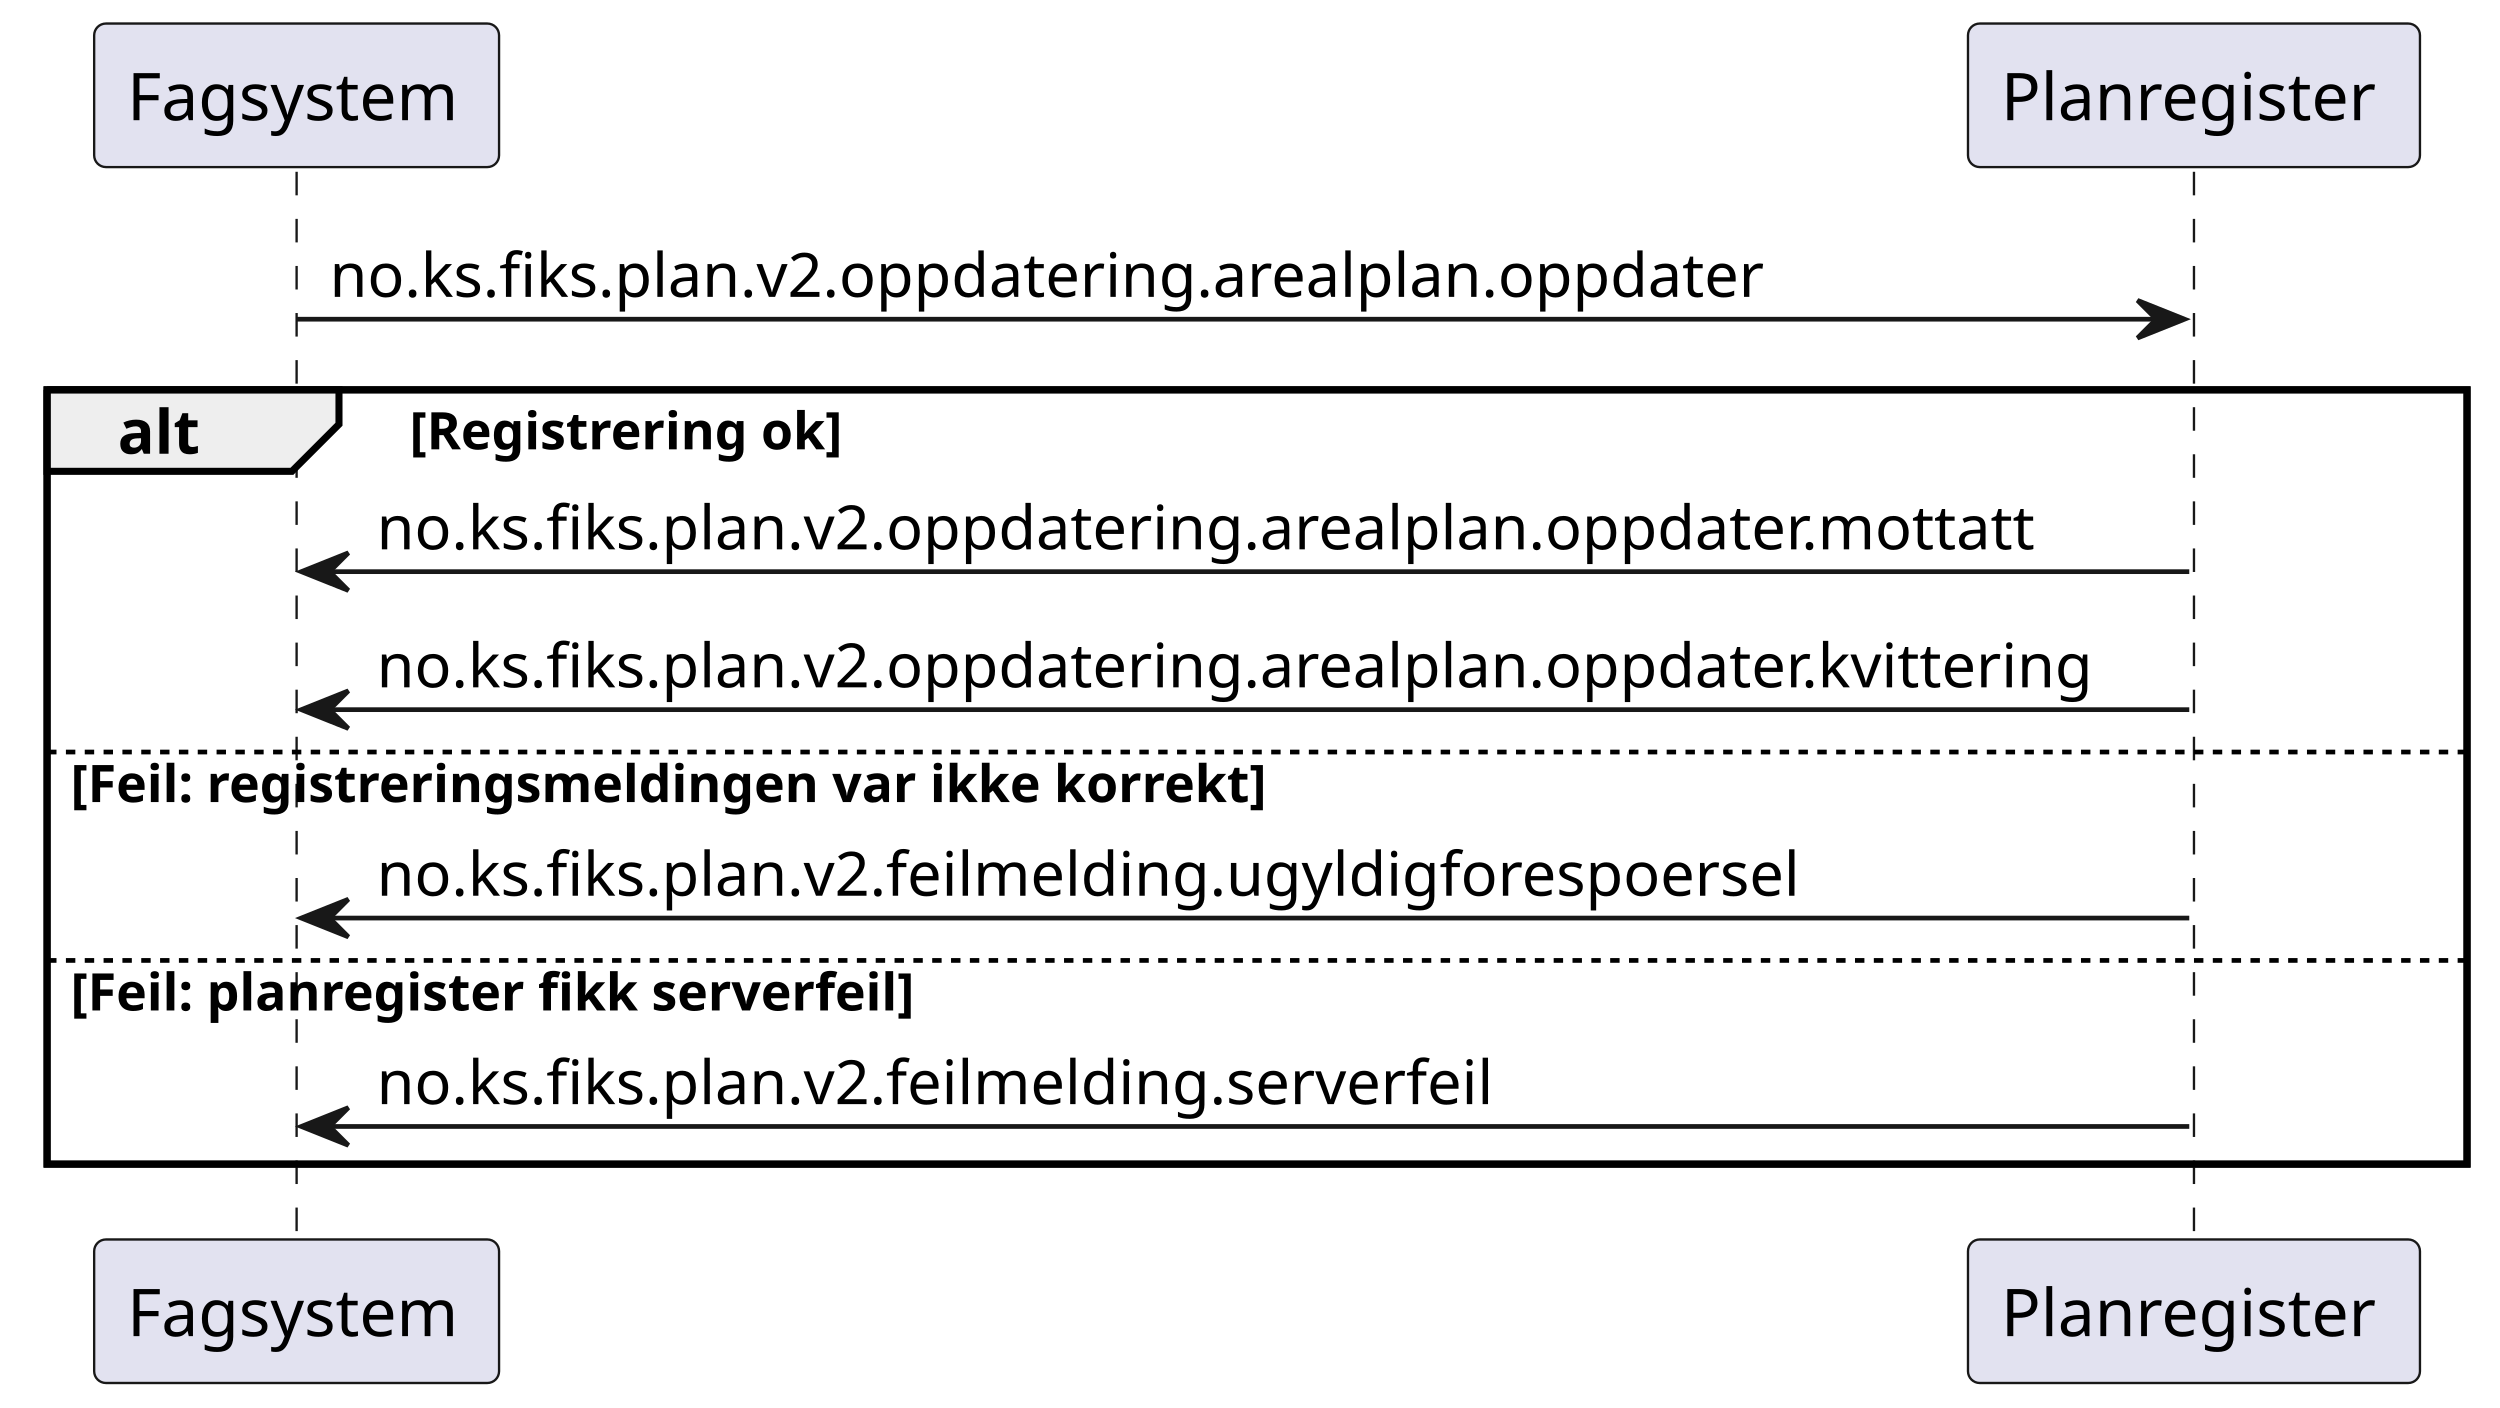
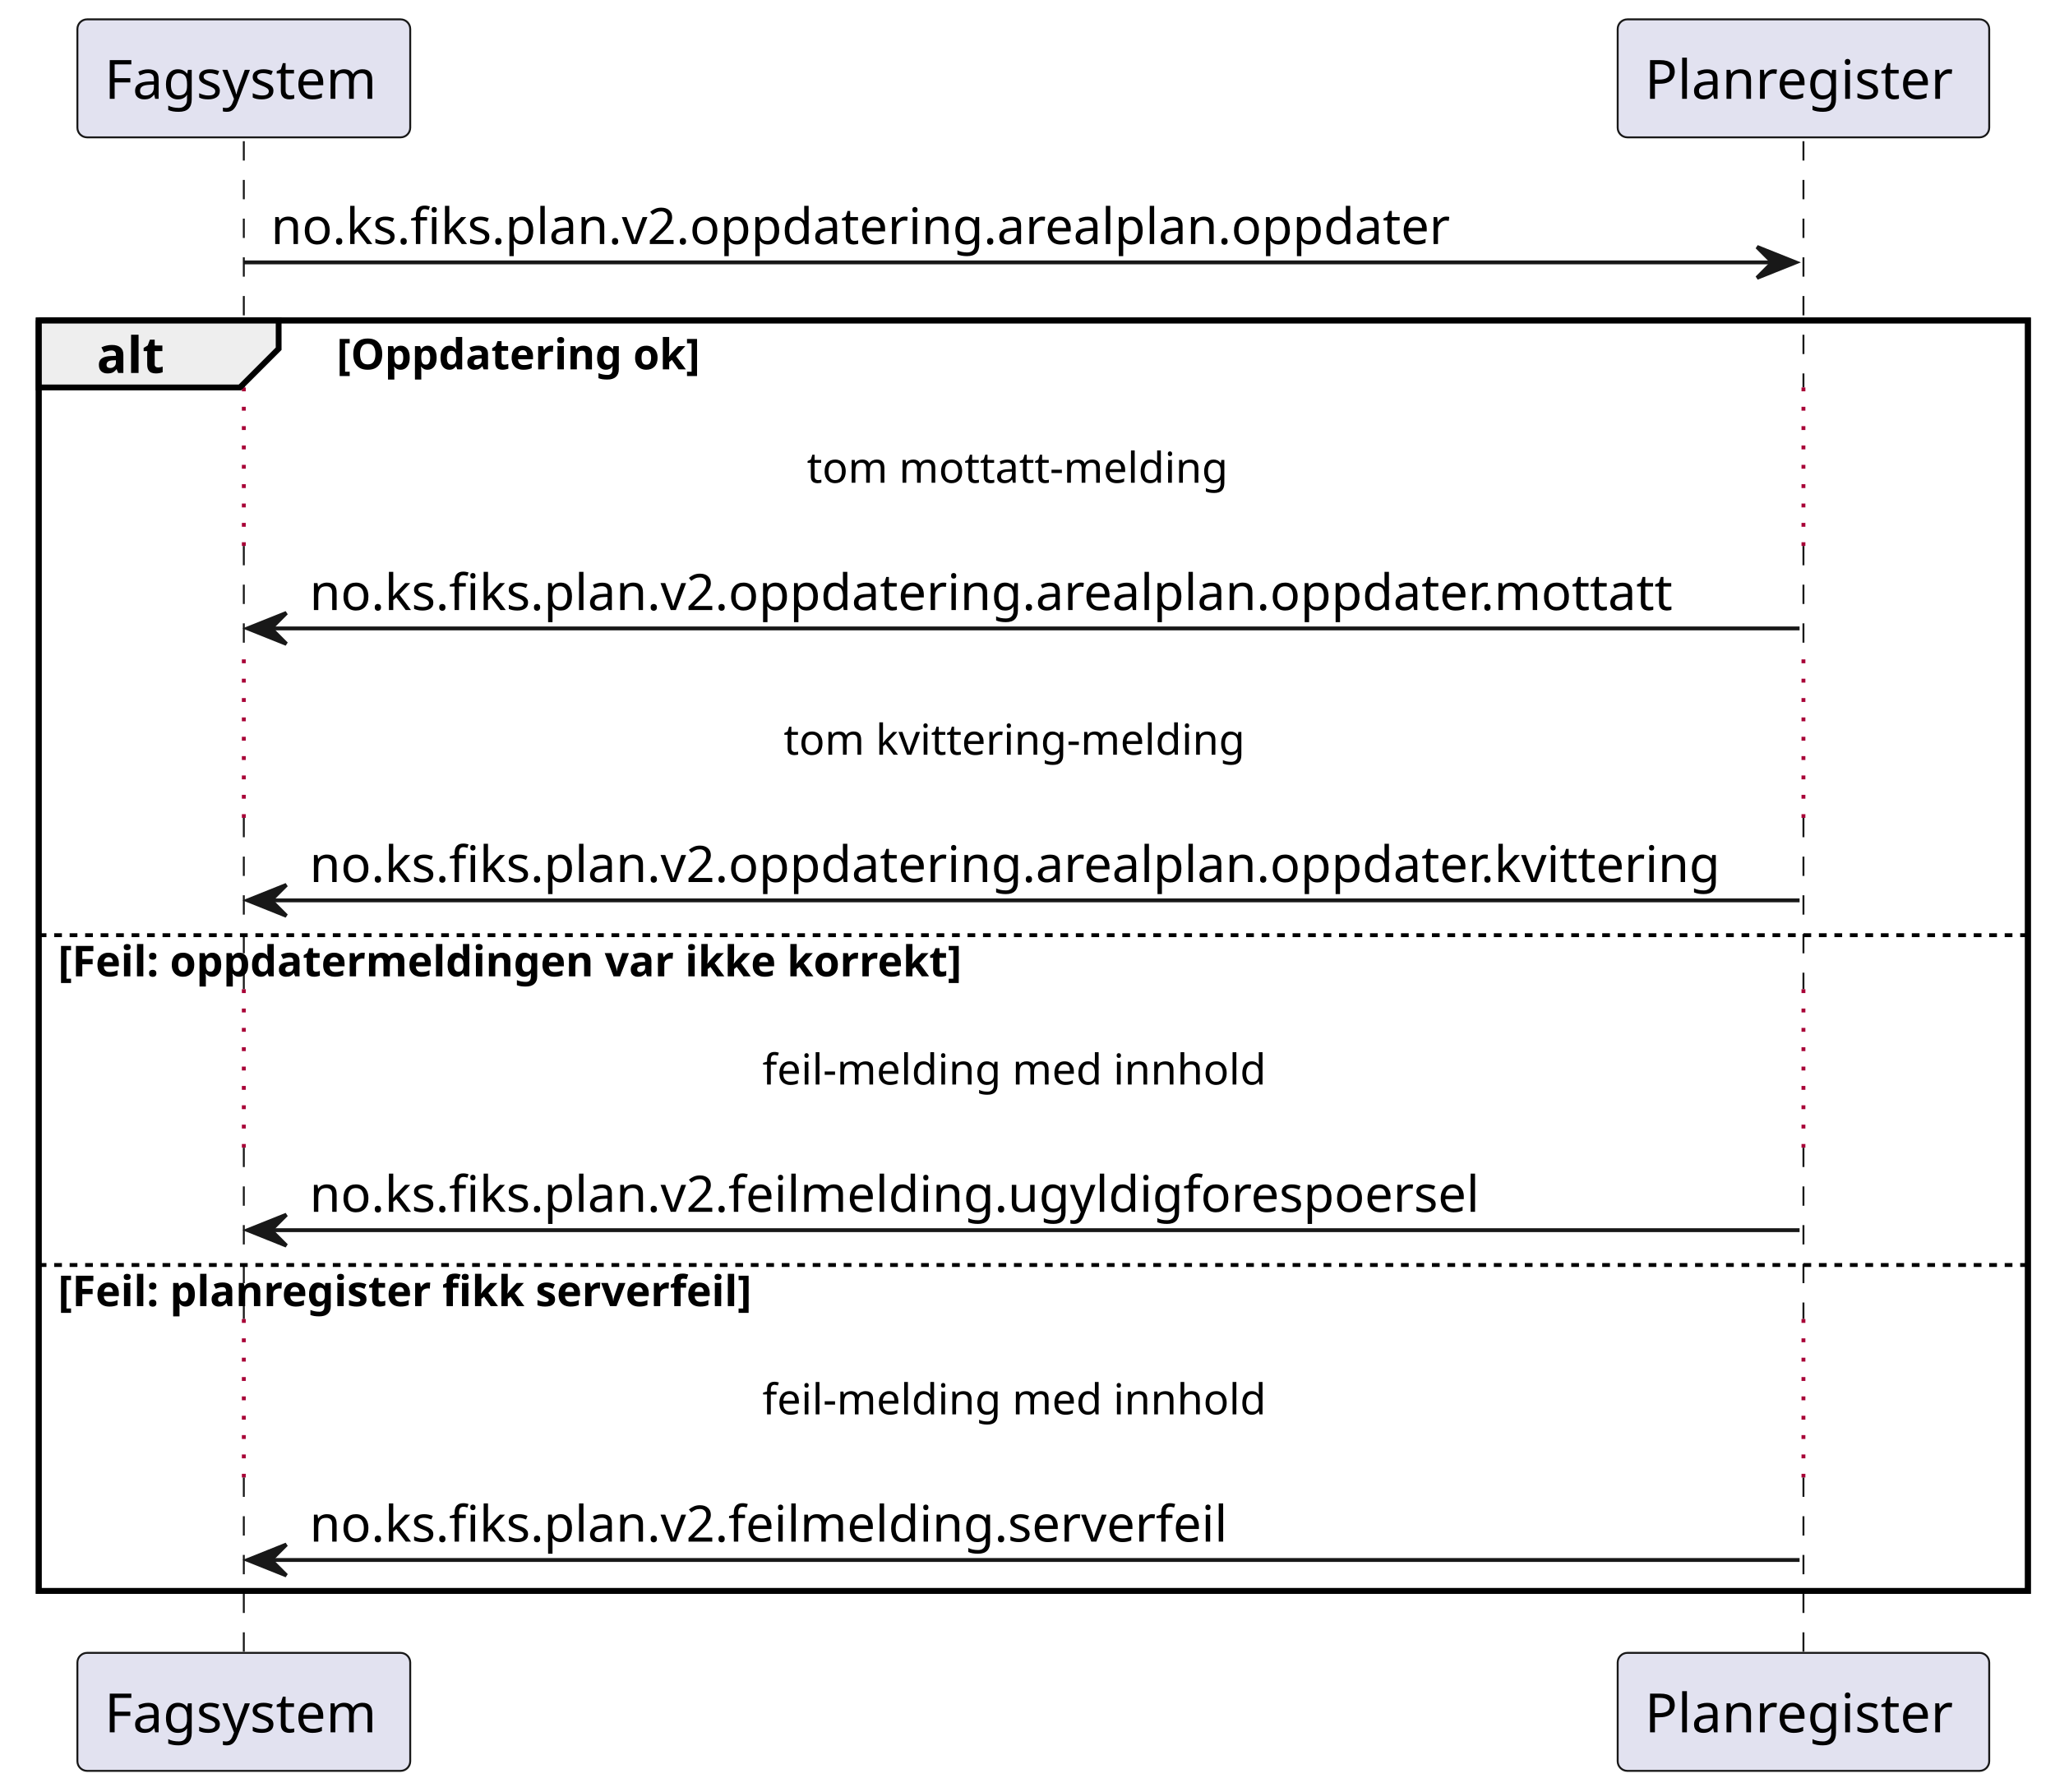
- <svg xmlns="http://www.w3.org/2000/svg" contentStyleType="text/css" height="299px" preserveAspectRatio="none" style="width:531px;height:299px;background:#FFFFFF;" version="1.1" viewBox="0 0 531 299" width="531px" zoomAndPan="magnify">
+ <svg xmlns="http://www.w3.org/2000/svg" contentStyleType="text/css" height="463px" preserveAspectRatio="none" style="width:531px;height:463px;background:#FFFFFF;" version="1.1" viewBox="0 0 531 463" width="531px" zoomAndPan="magnify">
  <defs />
  <g>
-     <rect fill="none" height="164.463" style="stroke:#000000;stroke-width:1.5;" width="514" x="10" y="82.799" />
-     <line style="stroke:#181818;stroke-width:0.5;stroke-dasharray:5.0,5.0;" x1="63" x2="63" y1="36.488" y2="264.262" />
-     <line style="stroke:#181818;stroke-width:0.5;stroke-dasharray:5.0,5.0;" x1="466" x2="466" y1="36.488" y2="264.262" />
+     <rect fill="none" height="328.283" style="stroke:#000000;stroke-width:1.5;" width="514" x="10" y="82.799" />
+     <line style="stroke:#181818;stroke-width:0.5;stroke-dasharray:5.0,5.0;" x1="63" x2="63" y1="36.488" y2="100.109" />
+     <line style="stroke:#A80036;stroke-width:1.0;stroke-dasharray:1.0,4.0;" x1="63" x2="63" y1="100.109" y2="141.065" />
+     <line style="stroke:#181818;stroke-width:0.5;stroke-dasharray:5.0,5.0;" x1="63" x2="63" y1="141.065" y2="170.375" />
+     <line style="stroke:#A80036;stroke-width:1.0;stroke-dasharray:1.0,4.0;" x1="63" x2="63" y1="170.375" y2="211.33" />
+     <line style="stroke:#181818;stroke-width:0.5;stroke-dasharray:5.0,5.0;" x1="63" x2="63" y1="211.33" y2="255.596" />
+     <line style="stroke:#A80036;stroke-width:1.0;stroke-dasharray:1.0,4.0;" x1="63" x2="63" y1="255.596" y2="296.551" />
+     <line style="stroke:#181818;stroke-width:0.5;stroke-dasharray:5.0,5.0;" x1="63" x2="63" y1="296.551" y2="340.816" />
+     <line style="stroke:#A80036;stroke-width:1.0;stroke-dasharray:1.0,4.0;" x1="63" x2="63" y1="340.816" y2="381.772" />
+     <line style="stroke:#181818;stroke-width:0.5;stroke-dasharray:5.0,5.0;" x1="63" x2="63" y1="381.772" y2="428.082" />
+     <line style="stroke:#181818;stroke-width:0.5;stroke-dasharray:5.0,5.0;" x1="466" x2="466" y1="36.488" y2="100.109" />
+     <line style="stroke:#A80036;stroke-width:1.0;stroke-dasharray:1.0,4.0;" x1="466" x2="466" y1="100.109" y2="141.065" />
+     <line style="stroke:#181818;stroke-width:0.5;stroke-dasharray:5.0,5.0;" x1="466" x2="466" y1="141.065" y2="170.375" />
+     <line style="stroke:#A80036;stroke-width:1.0;stroke-dasharray:1.0,4.0;" x1="466" x2="466" y1="170.375" y2="211.33" />
+     <line style="stroke:#181818;stroke-width:0.5;stroke-dasharray:5.0,5.0;" x1="466" x2="466" y1="211.33" y2="255.596" />
+     <line style="stroke:#A80036;stroke-width:1.0;stroke-dasharray:1.0,4.0;" x1="466" x2="466" y1="255.596" y2="296.551" />
+     <line style="stroke:#181818;stroke-width:0.5;stroke-dasharray:5.0,5.0;" x1="466" x2="466" y1="296.551" y2="340.816" />
+     <line style="stroke:#A80036;stroke-width:1.0;stroke-dasharray:1.0,4.0;" x1="466" x2="466" y1="340.816" y2="381.772" />
+     <line style="stroke:#181818;stroke-width:0.5;stroke-dasharray:5.0,5.0;" x1="466" x2="466" y1="381.772" y2="428.082" />
    <rect fill="#E2E2F0" height="30.488" rx="2.5" ry="2.5" style="stroke:#181818;stroke-width:0.5;" width="86" x="20" y="5" />
    <text fill="#000000" font-family="sans-serif" font-size="14" lengthAdjust="spacing" textLength="72" x="27" y="25.535">Fagsystem</text>
-     <rect fill="#E2E2F0" height="30.488" rx="2.5" ry="2.5" style="stroke:#181818;stroke-width:0.5;" width="86" x="20" y="263.262" />
-     <text fill="#000000" font-family="sans-serif" font-size="14" lengthAdjust="spacing" textLength="72" x="27" y="283.797">Fagsystem</text>
+     <rect fill="#E2E2F0" height="30.488" rx="2.5" ry="2.5" style="stroke:#181818;stroke-width:0.5;" width="86" x="20" y="427.082" />
+     <text fill="#000000" font-family="sans-serif" font-size="14" lengthAdjust="spacing" textLength="72" x="27" y="447.617">Fagsystem</text>
    <rect fill="#E2E2F0" height="30.488" rx="2.5" ry="2.5" style="stroke:#181818;stroke-width:0.5;" width="96" x="418" y="5" />
    <text fill="#000000" font-family="sans-serif" font-size="14" lengthAdjust="spacing" textLength="82" x="425" y="25.535">Planregister</text>
-     <rect fill="#E2E2F0" height="30.488" rx="2.5" ry="2.5" style="stroke:#181818;stroke-width:0.5;" width="96" x="418" y="263.262" />
-     <text fill="#000000" font-family="sans-serif" font-size="14" lengthAdjust="spacing" textLength="82" x="425" y="283.797">Planregister</text>
+     <rect fill="#E2E2F0" height="30.488" rx="2.5" ry="2.5" style="stroke:#181818;stroke-width:0.5;" width="96" x="418" y="427.082" />
+     <text fill="#000000" font-family="sans-serif" font-size="14" lengthAdjust="spacing" textLength="82" x="425" y="447.617">Planregister</text>
    <polygon fill="#181818" points="454,63.799,464,67.799,454,71.799,458,67.799" style="stroke:#181818;stroke-width:1.0;" />
    <line style="stroke:#181818;stroke-width:1.0;" x1="63" x2="460" y1="67.799" y2="67.799" />
    <text fill="#000000" font-family="sans-serif" font-size="13" lengthAdjust="spacing" textLength="314" x="70" y="63.057">no.ks.fiks.plan.v2.oppdatering.arealplan.oppdater</text>
    <path d="M10,82.799 L72,82.799 L72,90.109 L62,100.109 L10,100.109 L10,82.799 " fill="#EEEEEE" style="stroke:#000000;stroke-width:1.5;" />
-     <rect fill="none" height="164.463" style="stroke:#000000;stroke-width:1.5;" width="514" x="10" y="82.799" />
+     <rect fill="none" height="328.283" style="stroke:#000000;stroke-width:1.5;" width="514" x="10" y="82.799" />
    <text fill="#000000" font-family="sans-serif" font-size="13" font-weight="bold" lengthAdjust="spacing" textLength="17" x="25" y="96.367">alt</text>
-     <text fill="#000000" font-family="sans-serif" font-size="11" font-weight="bold" lengthAdjust="spacing" textLength="95" x="87" y="95.434">[Registrering ok]</text>
-     <polygon fill="#181818" points="74,117.42,64,121.42,74,125.42,70,121.42" style="stroke:#181818;stroke-width:1.0;" />
-     <line style="stroke:#181818;stroke-width:1.0;" x1="68" x2="465" y1="121.42" y2="121.42" />
-     <text fill="#000000" font-family="sans-serif" font-size="13" lengthAdjust="spacing" textLength="365" x="80" y="116.678">no.ks.fiks.plan.v2.oppdatering.arealplan.oppdater.mottatt</text>
-     <polygon fill="#181818" points="74,146.731,64,150.731,74,154.731,70,150.731" style="stroke:#181818;stroke-width:1.0;" />
-     <line style="stroke:#181818;stroke-width:1.0;" x1="68" x2="465" y1="150.731" y2="150.731" />
-     <text fill="#000000" font-family="sans-serif" font-size="13" lengthAdjust="spacing" textLength="379" x="80" y="145.988">no.ks.fiks.plan.v2.oppdatering.arealplan.oppdater.kvittering</text>
-     <line style="stroke:#000000;stroke-width:1.0;stroke-dasharray:2.0,2.0;" x1="10" x2="524" y1="159.731" y2="159.731" />
-     <text fill="#000000" font-family="sans-serif" font-size="11" font-weight="bold" lengthAdjust="spacing" textLength="261" x="15" y="170.365">[Feil: registreringsmeldingen var ikke korrekt]</text>
-     <polygon fill="#181818" points="74,190.996,64,194.996,74,198.996,70,194.996" style="stroke:#181818;stroke-width:1.0;" />
-     <line style="stroke:#181818;stroke-width:1.0;" x1="68" x2="465" y1="194.996" y2="194.996" />
-     <text fill="#000000" font-family="sans-serif" font-size="13" lengthAdjust="spacing" textLength="317" x="80" y="190.254">no.ks.fiks.plan.v2.feilmelding.ugyldigforespoersel</text>
-     <line style="stroke:#000000;stroke-width:1.0;stroke-dasharray:2.0,2.0;" x1="10" x2="524" y1="203.996" y2="203.996" />
-     <text fill="#000000" font-family="sans-serif" font-size="11" font-weight="bold" lengthAdjust="spacing" textLength="187" x="15" y="214.631">[Feil: planregister fikk serverfeil]</text>
-     <polygon fill="#181818" points="74,235.262,64,239.262,74,243.262,70,239.262" style="stroke:#181818;stroke-width:1.0;" />
-     <line style="stroke:#181818;stroke-width:1.0;" x1="68" x2="465" y1="239.262" y2="239.262" />
-     <text fill="#000000" font-family="sans-serif" font-size="13" lengthAdjust="spacing" textLength="250" x="80" y="234.519">no.ks.fiks.plan.v2.feilmelding.serverfeil</text>
+     <text fill="#000000" font-family="sans-serif" font-size="11" font-weight="bold" lengthAdjust="spacing" textLength="95" x="87" y="95.434">[Oppdatering ok]</text>
+     <text fill="#000000" font-family="sans-serif" font-size="11" lengthAdjust="spacing" textLength="112" x="208.5" y="124.744">tom mottatt-melding</text>
+     <polygon fill="#181818" points="74,158.375,64,162.375,74,166.375,70,162.375" style="stroke:#181818;stroke-width:1.0;" />
+     <line style="stroke:#181818;stroke-width:1.0;" x1="68" x2="465" y1="162.375" y2="162.375" />
+     <text fill="#000000" font-family="sans-serif" font-size="13" lengthAdjust="spacing" textLength="365" x="80" y="157.633">no.ks.fiks.plan.v2.oppdatering.arealplan.oppdater.mottatt</text>
+     <text fill="#000000" font-family="sans-serif" font-size="11" lengthAdjust="spacing" textLength="124" x="202.5" y="195.01">tom kvittering-melding</text>
+     <polygon fill="#181818" points="74,228.641,64,232.641,74,236.641,70,232.641" style="stroke:#181818;stroke-width:1.0;" />
+     <line style="stroke:#181818;stroke-width:1.0;" x1="68" x2="465" y1="232.641" y2="232.641" />
+     <text fill="#000000" font-family="sans-serif" font-size="13" lengthAdjust="spacing" textLength="379" x="80" y="227.898">no.ks.fiks.plan.v2.oppdatering.arealplan.oppdater.kvittering</text>
+     <line style="stroke:#000000;stroke-width:1.0;stroke-dasharray:2.0,2.0;" x1="10" x2="524" y1="241.641" y2="241.641" />
+     <text fill="#000000" font-family="sans-serif" font-size="11" font-weight="bold" lengthAdjust="spacing" textLength="238" x="15" y="252.275">[Feil: oppdatermeldingen var ikke korrekt]</text>
+     <text fill="#000000" font-family="sans-serif" font-size="11" lengthAdjust="spacing" textLength="135" x="197" y="280.231">feil-melding med innhold</text>
+     <polygon fill="#181818" points="74,313.861,64,317.861,74,321.861,70,317.861" style="stroke:#181818;stroke-width:1.0;" />
+     <line style="stroke:#181818;stroke-width:1.0;" x1="68" x2="465" y1="317.861" y2="317.861" />
+     <text fill="#000000" font-family="sans-serif" font-size="13" lengthAdjust="spacing" textLength="317" x="80" y="313.119">no.ks.fiks.plan.v2.feilmelding.ugyldigforespoersel</text>
+     <line style="stroke:#000000;stroke-width:1.0;stroke-dasharray:2.0,2.0;" x1="10" x2="524" y1="326.861" y2="326.861" />
+     <text fill="#000000" font-family="sans-serif" font-size="11" font-weight="bold" lengthAdjust="spacing" textLength="187" x="15" y="337.496">[Feil: planregister fikk serverfeil]</text>
+     <text fill="#000000" font-family="sans-serif" font-size="11" lengthAdjust="spacing" textLength="135" x="197" y="365.451">feil-melding med innhold</text>
+     <polygon fill="#181818" points="74,399.082,64,403.082,74,407.082,70,403.082" style="stroke:#181818;stroke-width:1.0;" />
+     <line style="stroke:#181818;stroke-width:1.0;" x1="68" x2="465" y1="403.082" y2="403.082" />
+     <text fill="#000000" font-family="sans-serif" font-size="13" lengthAdjust="spacing" textLength="250" x="80" y="398.34">no.ks.fiks.plan.v2.feilmelding.serverfeil</text>
  </g>
</svg>
